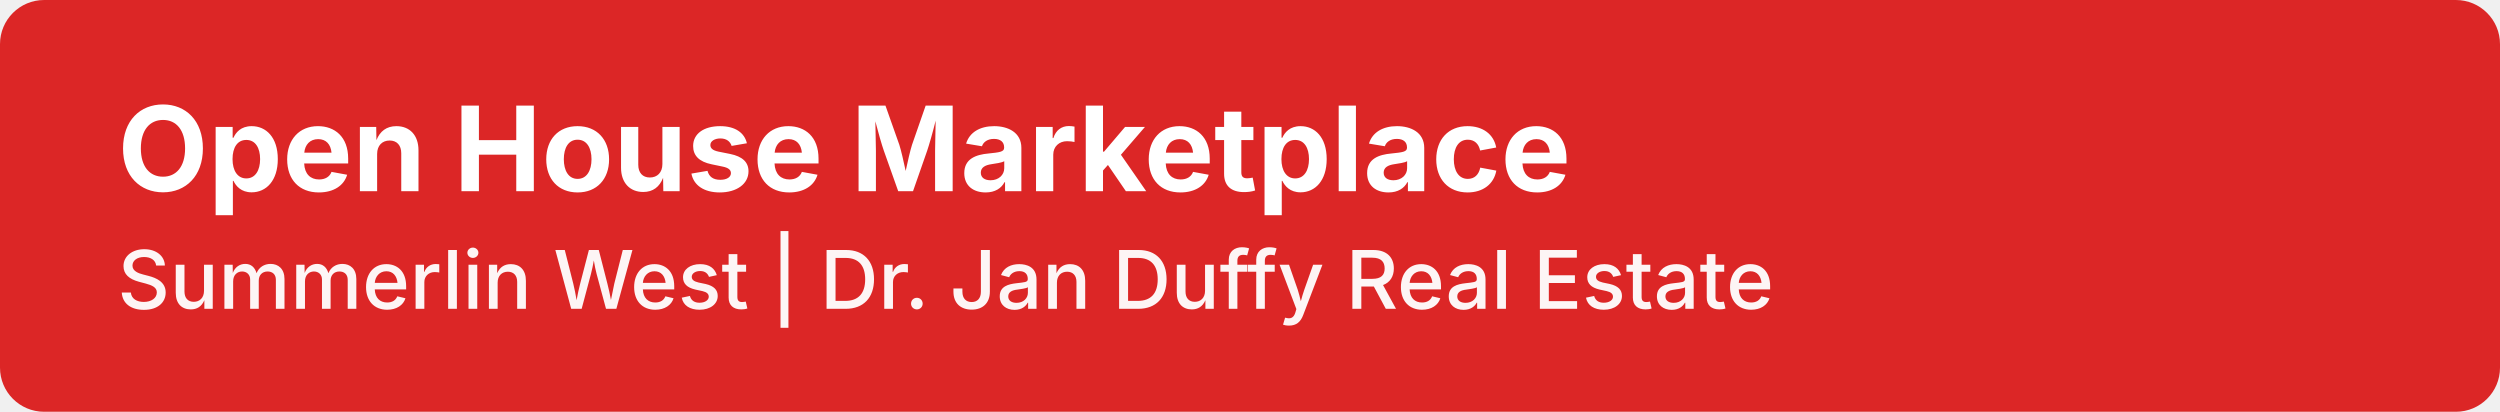
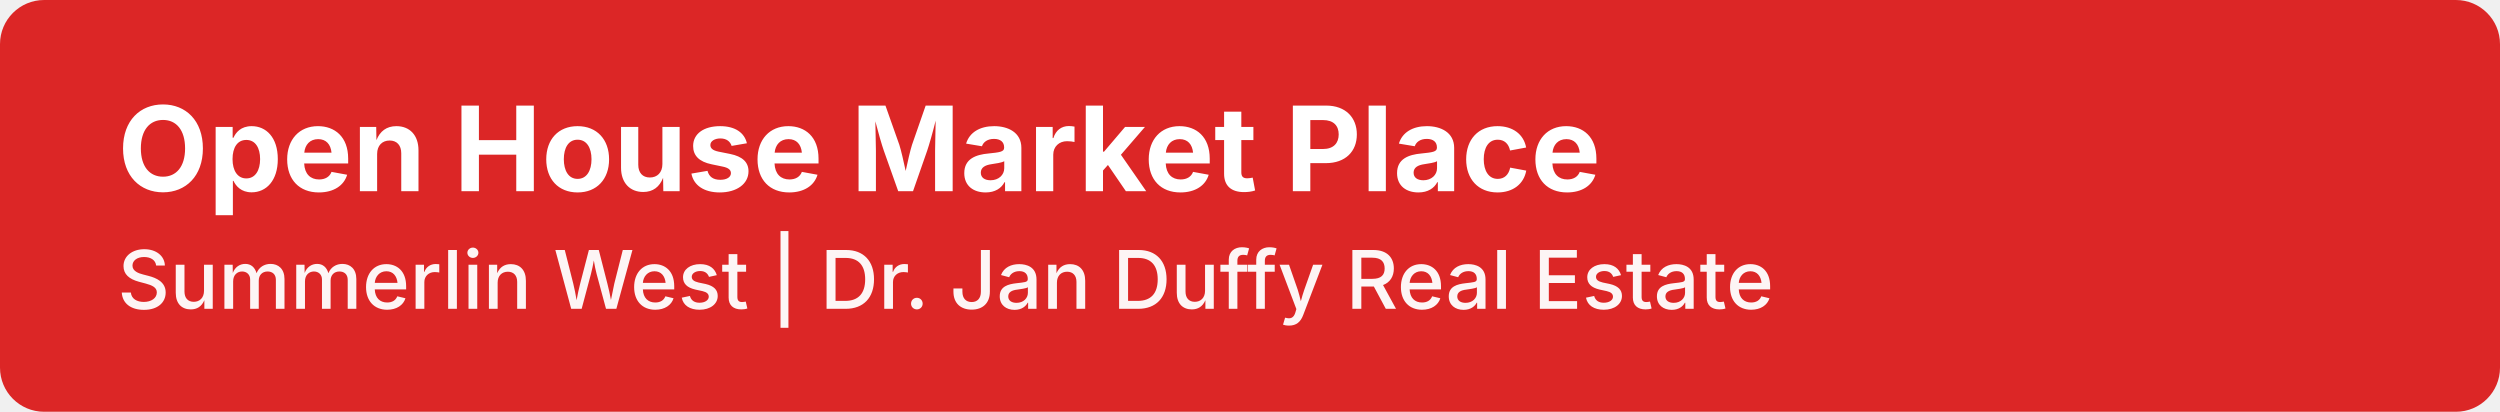
<svg xmlns="http://www.w3.org/2000/svg" viewBox="0 0 340 56" fill="none" aria-hidden="true">
  <rect width="340" height="56" rx="6" fill="#DC2626" />
-   <text x="16" y="26" font-family="system-ui, -apple-system, sans-serif" font-size="16" font-weight="700" fill="white">Open House Marketplace</text>
+   <text x="16" y="26" font-family="system-ui, -apple-system, sans-serif" font-size="16" font-weight="700" fill="white">Open House Market Place</text>
  <text x="16" y="42" font-family="system-ui, -apple-system, sans-serif" font-size="11" font-weight="500" fill="rgba(255,255,255,0.95)">Summerlin West | Dr. Jan Duffy Real Estate</text>
</svg>
